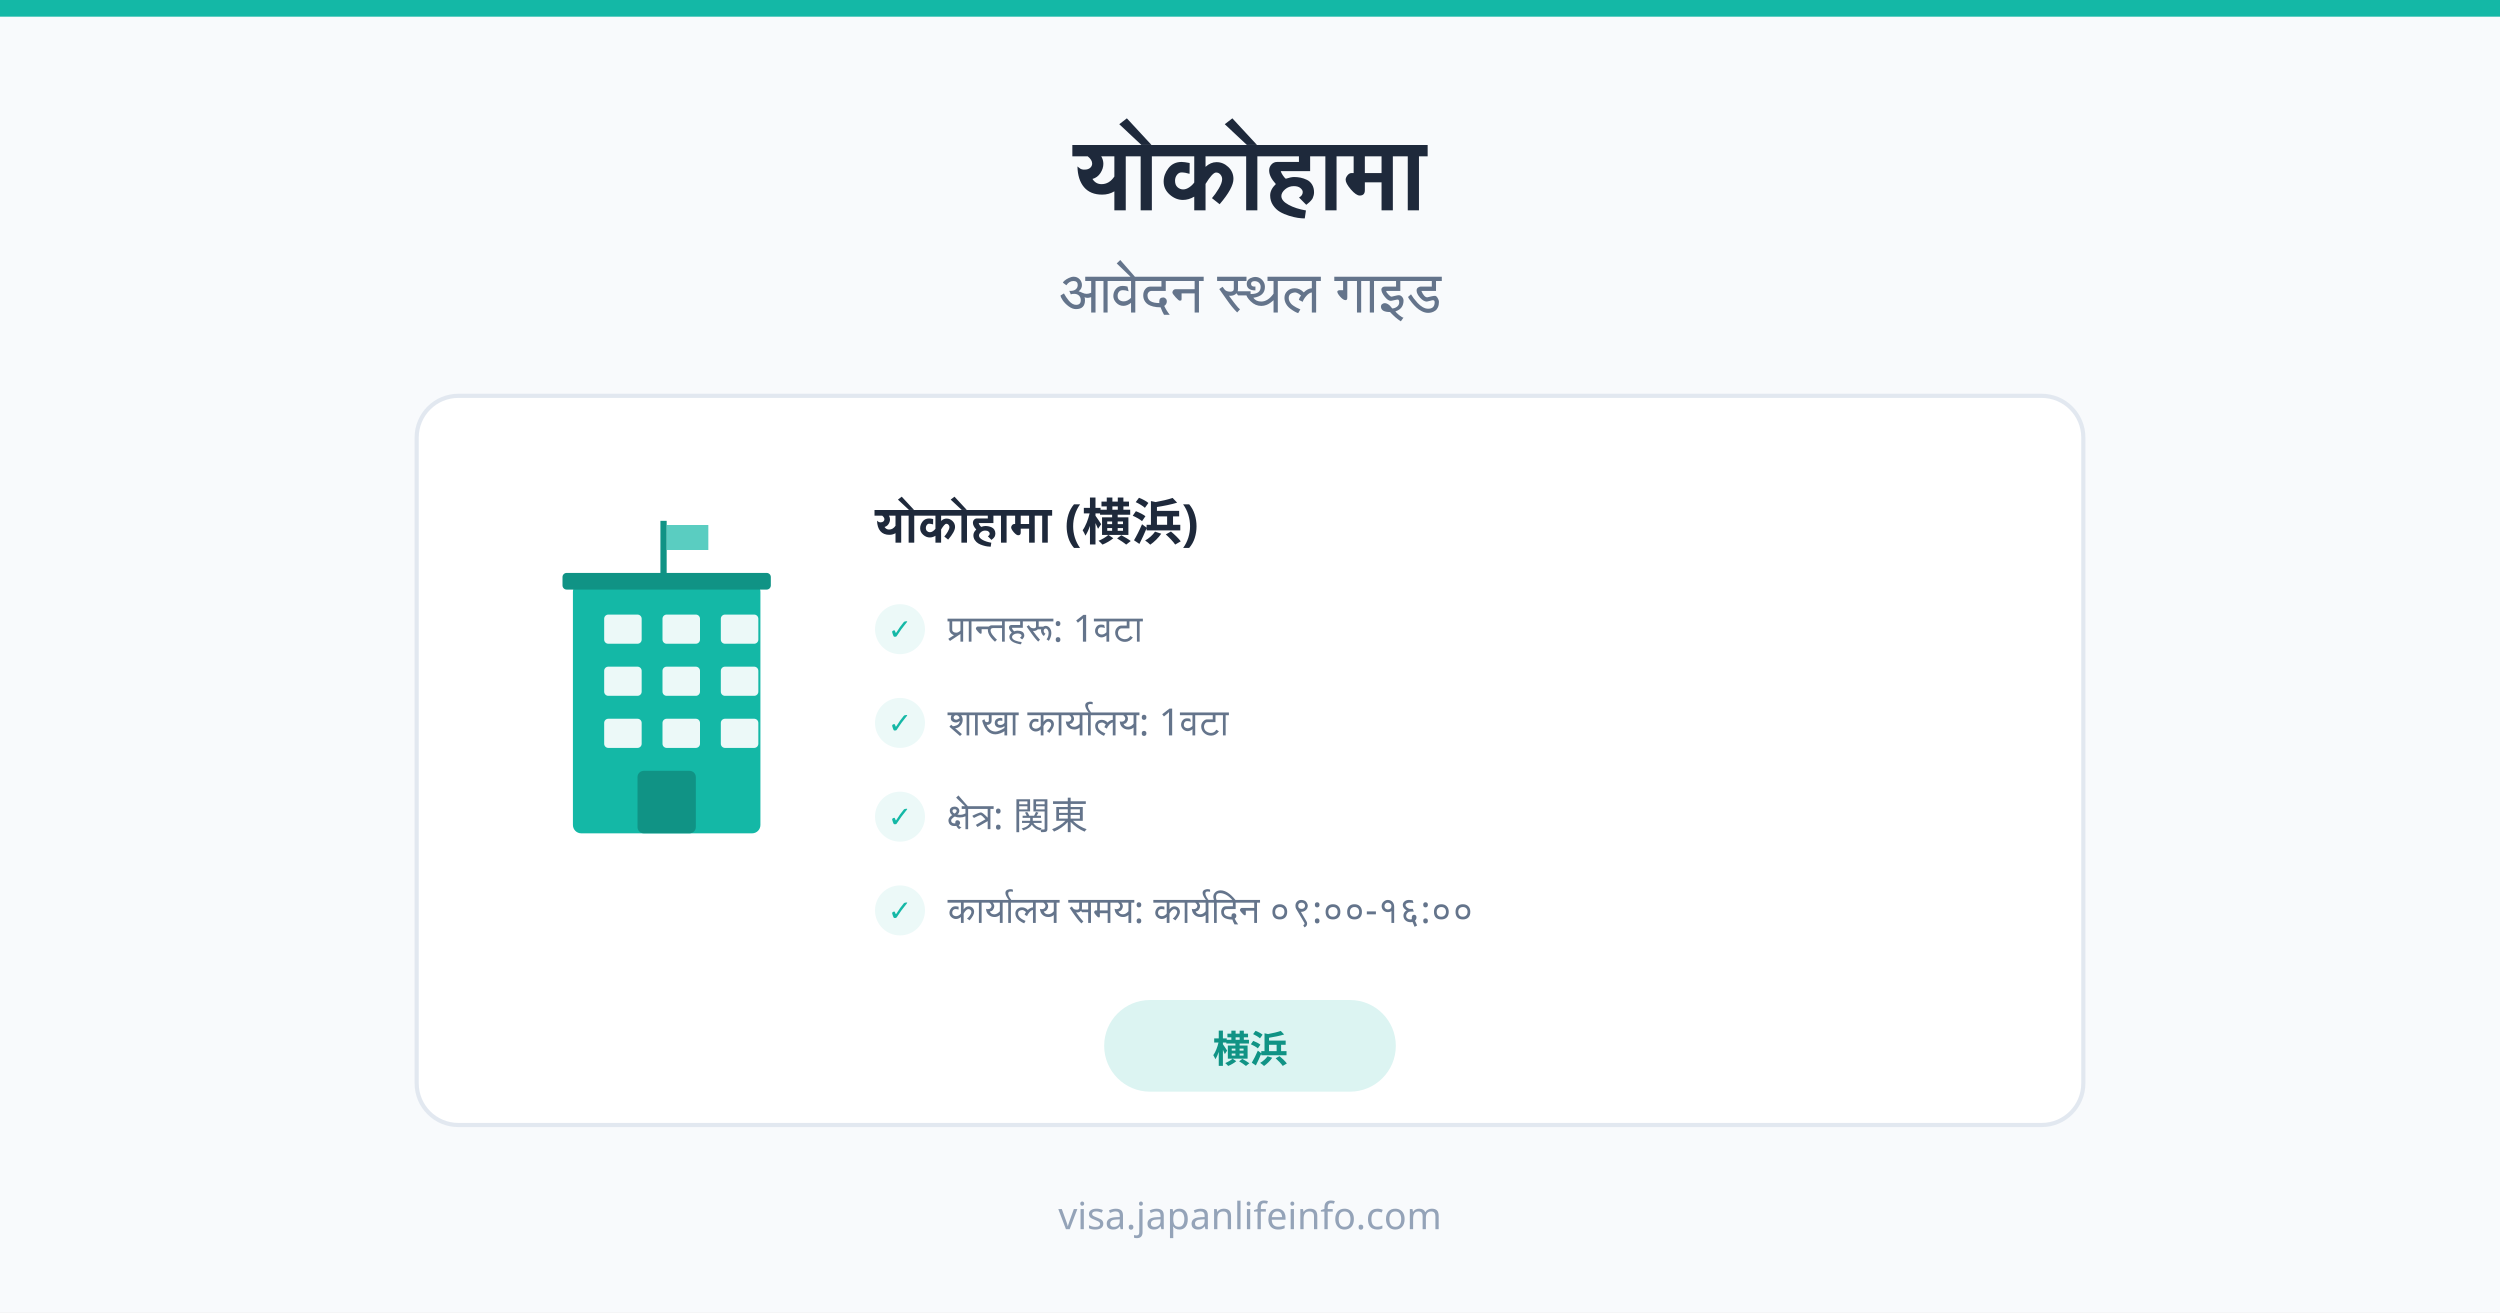
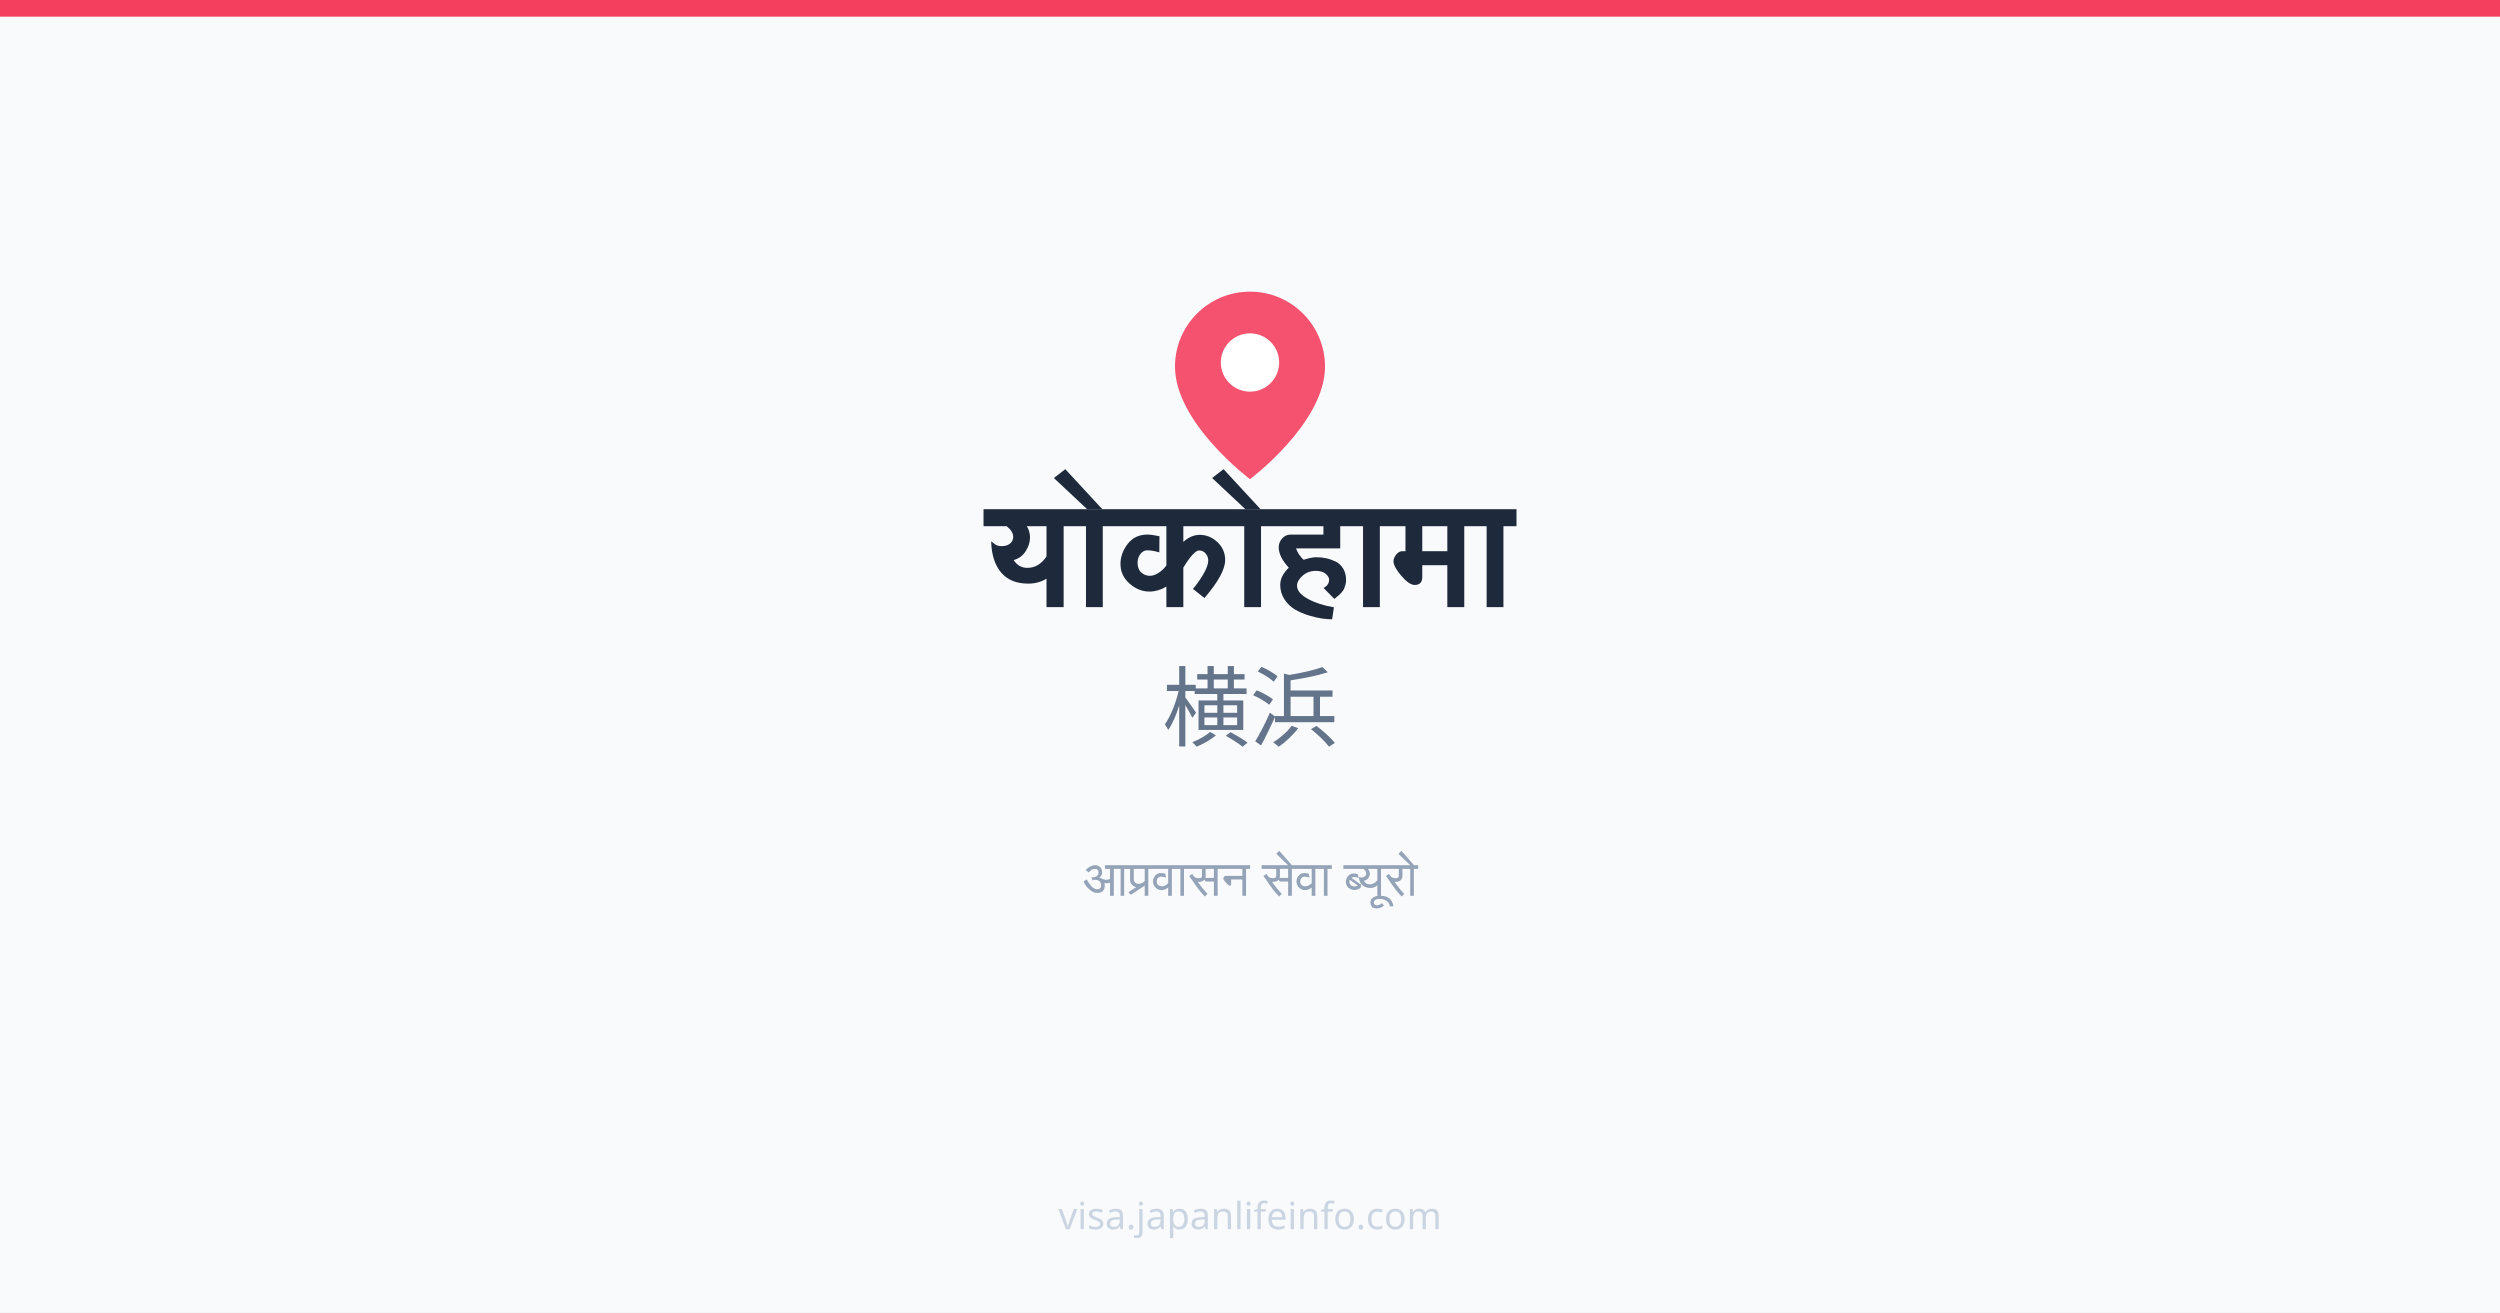
<svg xmlns="http://www.w3.org/2000/svg" width="1200" height="630" viewBox="0 0 1200 630" fill="none">
  <rect width="1200" height="630" fill="#f8fafc" />
  <rect width="1200" height="8" fill="url(#headerGradient)" />
-   <text x="600" y="100" text-anchor="middle" fill="#1e293b" font-family="sans-serif" font-size="48" font-weight="bold">योकोहामा</text>
-   <text x="600" y="150" text-anchor="middle" fill="#64748b" font-family="sans-serif" font-size="28">आवेदन स्थल गाइड</text>
-   <g transform="translate(200, 190)">
-     <rect width="800" height="350" rx="20" fill="white" stroke="#e2e8f0" stroke-width="2" />
-     <g transform="translate(60, 50)">
-       <rect x="15" y="40" width="90" height="120" rx="4" fill="#14b8a6" />
-       <rect x="30" y="55" width="18" height="14" rx="2" fill="#ecf9f8" />
-       <rect x="58" y="55" width="18" height="14" rx="2" fill="#ecf9f8" />
-       <rect x="86" y="55" width="18" height="14" rx="2" fill="#ecf9f8" />
-       <rect x="30" y="80" width="18" height="14" rx="2" fill="#ecf9f8" />
-       <rect x="58" y="80" width="18" height="14" rx="2" fill="#ecf9f8" />
-       <rect x="86" y="80" width="18" height="14" rx="2" fill="#ecf9f8" />
-       <rect x="30" y="105" width="18" height="14" rx="2" fill="#ecf9f8" />
-       <rect x="58" y="105" width="18" height="14" rx="2" fill="#ecf9f8" />
-       <rect x="86" y="105" width="18" height="14" rx="2" fill="#ecf9f8" />
-       <rect x="46" y="130" width="28" height="30" rx="3" fill="#109385" />
-       <rect x="10" y="35" width="100" height="8" rx="2" fill="#109385" />
-       <rect x="57" y="10" width="3" height="28" fill="#109385" />
-       <rect x="60" y="12" width="20" height="12" fill="#14b8a6" opacity="0.7" />
-     </g>
-     <g transform="translate(220, 40)">
-       <text x="0" y="30" fill="#1e293b" font-family="sans-serif" font-size="24" font-weight="bold">योकोहामा (横浜)</text>
-       <g transform="translate(0, 60)">
-         <g transform="translate(0, 0)">
-           <circle cx="12" cy="12" r="12" fill="#ecf9f8" />
-           <text x="12" y="17" text-anchor="middle" fill="#14b8a6" font-family="sans-serif" font-size="14">✓</text>
-           <text x="35" y="18" fill="#64748b" font-family="sans-serif" font-size="18">प्रान्तहरू: 1वटा</text>
-         </g>
-         <g transform="translate(0, 45)">
-           <circle cx="12" cy="12" r="12" fill="#ecf9f8" />
-           <text x="12" y="17" text-anchor="middle" fill="#14b8a6" font-family="sans-serif" font-size="14">✓</text>
-           <text x="35" y="18" fill="#64748b" font-family="sans-serif" font-size="18">शाखा कार्यालय: 1वटा</text>
-         </g>
-         <g transform="translate(0, 90)">
-           <circle cx="12" cy="12" r="12" fill="#ecf9f8" />
-           <text x="12" y="17" text-anchor="middle" fill="#14b8a6" font-family="sans-serif" font-size="14">✓</text>
-           <text x="35" y="18" fill="#64748b" font-family="sans-serif" font-size="18">क्षेत्र: 関東</text>
-         </g>
-         <g transform="translate(0, 135)">
-           <circle cx="12" cy="12" r="12" fill="#ecf9f8" />
-           <text x="12" y="17" text-anchor="middle" fill="#14b8a6" font-family="sans-serif" font-size="14">✓</text>
-           <text x="35" y="18" fill="#64748b" font-family="sans-serif" font-size="18">कार्यालय समय: कार्यदिन ०९:००-१६:००</text>
-         </g>
-       </g>
-     </g>
-     <rect x="330" y="290" width="140" height="44" rx="22" fill="#dcf4f2" />
-     <text x="400" y="320" text-anchor="middle" fill="#109385" font-family="sans-serif" font-size="18" font-weight="bold">横浜</text>
+   <g transform="translate(564, 140)">
+     <path d="M36 0C16.1 0 0 16.1 0 36c0 27 36 54 36 54s36-27 36-54C72 16.1 55.9 0 36 0z" fill="#f43f5e" opacity="0.9" />
+     <circle cx="36" cy="34" r="14" fill="#ffffff" />
  </g>
-   <text x="600" y="590" text-anchor="middle" fill="#94a3b8" font-family="sans-serif" font-size="18">visa.japanlifeinfo.com</text>
+   <text x="600" y="290" text-anchor="middle" fill="#1e293b" font-family="sans-serif" font-size="72" font-weight="bold">योकोहामा</text>
+   <text x="600" y="355" text-anchor="middle" fill="#64748b" font-family="sans-serif" font-size="42">横浜</text>
+   <text x="600" y="430" text-anchor="middle" fill="#94a3b8" font-family="sans-serif" font-size="24">आप्रवासन सेवा ब्यूरो</text>
+   <text x="600" y="590" text-anchor="middle" fill="#cbd5e1" font-family="sans-serif" font-size="18">visa.japanlifeinfo.com</text>
  <defs>
    <linearGradient id="headerGradient" x1="0" y1="0" x2="1200" y2="0">
-       <stop offset="0%" stop-color="#14b8a6" />
-       <stop offset="50%" stop-color="#12a695" />
-       <stop offset="100%" stop-color="#14b8a6" />
+       <stop offset="0%" stop-color="#f43f5e" />
+       <stop offset="50%" stop-color="#dc3955" />
+       <stop offset="100%" stop-color="#f43f5e" />
    </linearGradient>
  </defs>
</svg>
